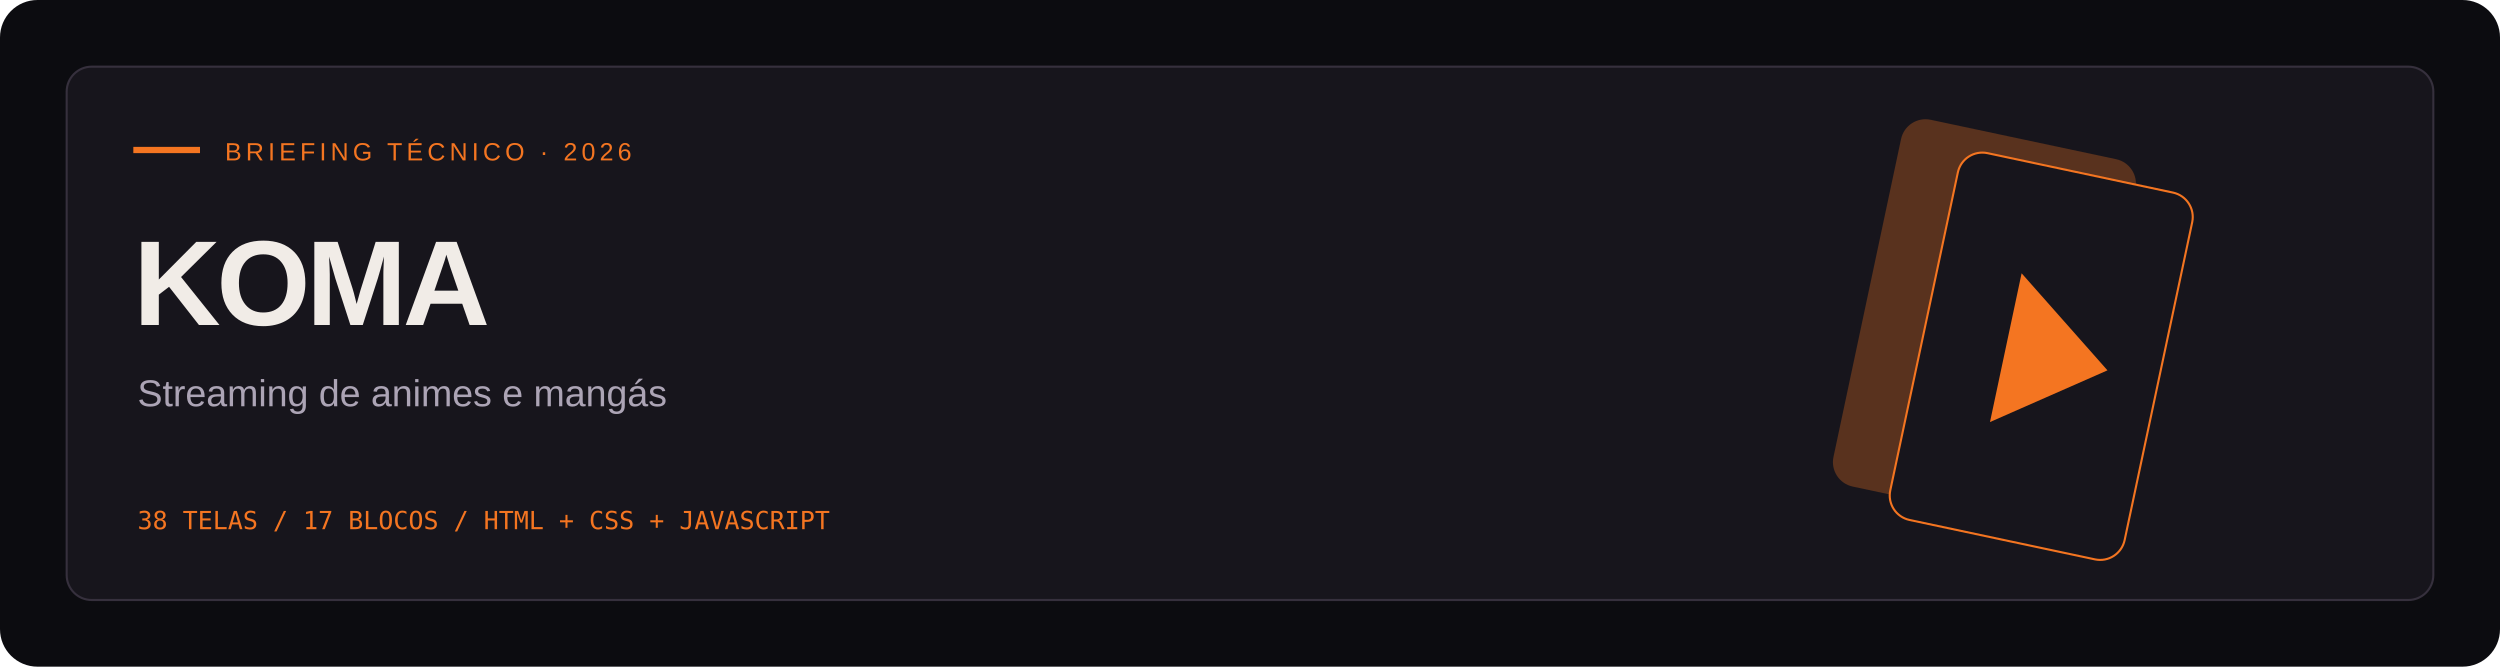
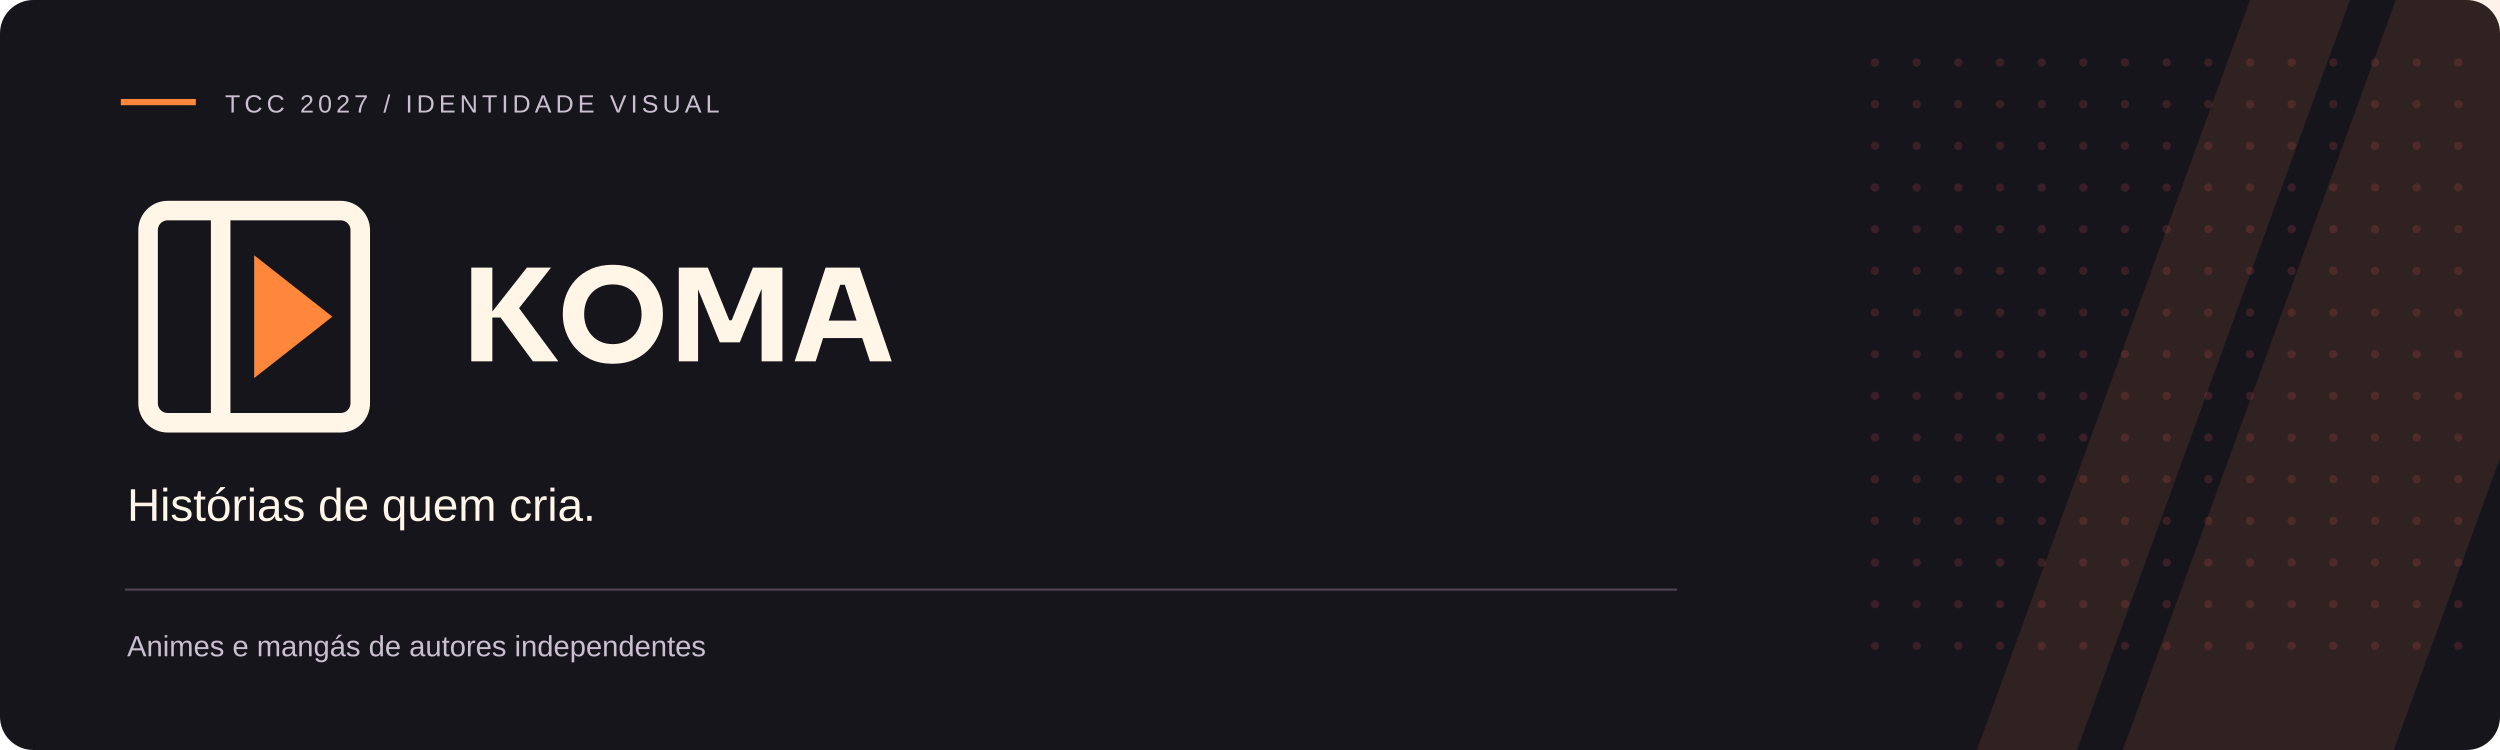
- <svg xmlns="http://www.w3.org/2000/svg" width="1200" height="320" viewBox="0 0 1200 320" role="img" aria-label="KOMA — briefing técnico">
-   <rect width="1200" height="320" rx="18" fill="#0c0c10" />
-   <rect x="32" y="32" width="1136" height="256" rx="12" fill="#17151c" stroke="#36303d" />
-   <g transform="translate(915 55) rotate(12)">
-     <rect width="115" height="180" rx="12" fill="#f47521" opacity=".3" />
-     <rect x="30" y="10" width="115" height="180" rx="12" fill="#17151c" stroke="#f47521" />
-     <path d="m70 63 50 37-50 36Z" fill="#f47521" />
+ <svg xmlns="http://www.w3.org/2000/svg" width="1200" height="360" viewBox="0 0 1200 360" role="img" aria-label="KOMA - identidade visual e cronograma 2027">
+   <rect width="1200" height="360" rx="16" fill="#17151C" />
+   <g fill="#FF873C" opacity=".11" transform="skewX(-20)">
+     <rect x="1080" y="-100" width="48" height="600" />
+     <rect x="1150" y="-100" width="130" height="600" />
  </g>
-   <path d="M64 72h32" stroke="#f47521" stroke-width="3" />
-   <text x="108" y="77" fill="#f47521" font-size="12" letter-spacing="2" font-family="Arial,sans-serif">BRIEFING TÉCNICO · 2026</text>
-   <text x="64" y="156" fill="#f1ece7" font-size="58" font-weight="700" letter-spacing="-2" font-family="Sora,Arial,sans-serif">KOMA</text>
-   <text x="66" y="195" fill="#aca4b5" font-size="18" font-family="Arial,sans-serif">Streaming de animes e mangás</text>
-   <text x="66" y="254" fill="#f47521" font-size="12" font-family="monospace">38 TELAS / 17 BLOCOS / HTML + CSS + JAVASCRIPT</text>
+   <g fill="#FF5A64" opacity=".15">
+     <circle cx="900" cy="30" r="2" />
+     <circle cx="900" cy="50" r="2" />
+     <circle cx="900" cy="70" r="2" />
+     <circle cx="900" cy="90" r="2" />
+     <circle cx="900" cy="110" r="2" />
+     <circle cx="900" cy="130" r="2" />
+     <circle cx="900" cy="150" r="2" />
+     <circle cx="900" cy="170" r="2" />
+     <circle cx="900" cy="190" r="2" />
+     <circle cx="900" cy="210" r="2" />
+     <circle cx="900" cy="230" r="2" />
+     <circle cx="900" cy="250" r="2" />
+     <circle cx="900" cy="270" r="2" />
+     <circle cx="900" cy="290" r="2" />
+     <circle cx="900" cy="310" r="2" />
+     <circle cx="920" cy="30" r="2" />
+     <circle cx="920" cy="50" r="2" />
+     <circle cx="920" cy="70" r="2" />
+     <circle cx="920" cy="90" r="2" />
+     <circle cx="920" cy="110" r="2" />
+     <circle cx="920" cy="130" r="2" />
+     <circle cx="920" cy="150" r="2" />
+     <circle cx="920" cy="170" r="2" />
+     <circle cx="920" cy="190" r="2" />
+     <circle cx="920" cy="210" r="2" />
+     <circle cx="920" cy="230" r="2" />
+     <circle cx="920" cy="250" r="2" />
+     <circle cx="920" cy="270" r="2" />
+     <circle cx="920" cy="290" r="2" />
+     <circle cx="920" cy="310" r="2" />
+     <circle cx="940" cy="30" r="2" />
+     <circle cx="940" cy="50" r="2" />
+     <circle cx="940" cy="70" r="2" />
+     <circle cx="940" cy="90" r="2" />
+     <circle cx="940" cy="110" r="2" />
+     <circle cx="940" cy="130" r="2" />
+     <circle cx="940" cy="150" r="2" />
+     <circle cx="940" cy="170" r="2" />
+     <circle cx="940" cy="190" r="2" />
+     <circle cx="940" cy="210" r="2" />
+     <circle cx="940" cy="230" r="2" />
+     <circle cx="940" cy="250" r="2" />
+     <circle cx="940" cy="270" r="2" />
+     <circle cx="940" cy="290" r="2" />
+     <circle cx="940" cy="310" r="2" />
+     <circle cx="960" cy="30" r="2" />
+     <circle cx="960" cy="50" r="2" />
+     <circle cx="960" cy="70" r="2" />
+     <circle cx="960" cy="90" r="2" />
+     <circle cx="960" cy="110" r="2" />
+     <circle cx="960" cy="130" r="2" />
+     <circle cx="960" cy="150" r="2" />
+     <circle cx="960" cy="170" r="2" />
+     <circle cx="960" cy="190" r="2" />
+     <circle cx="960" cy="210" r="2" />
+     <circle cx="960" cy="230" r="2" />
+     <circle cx="960" cy="250" r="2" />
+     <circle cx="960" cy="270" r="2" />
+     <circle cx="960" cy="290" r="2" />
+     <circle cx="960" cy="310" r="2" />
+     <circle cx="980" cy="30" r="2" />
+     <circle cx="980" cy="50" r="2" />
+     <circle cx="980" cy="70" r="2" />
+     <circle cx="980" cy="90" r="2" />
+     <circle cx="980" cy="110" r="2" />
+     <circle cx="980" cy="130" r="2" />
+     <circle cx="980" cy="150" r="2" />
+     <circle cx="980" cy="170" r="2" />
+     <circle cx="980" cy="190" r="2" />
+     <circle cx="980" cy="210" r="2" />
+     <circle cx="980" cy="230" r="2" />
+     <circle cx="980" cy="250" r="2" />
+     <circle cx="980" cy="270" r="2" />
+     <circle cx="980" cy="290" r="2" />
+     <circle cx="980" cy="310" r="2" />
+     <circle cx="1000" cy="30" r="2" />
+     <circle cx="1000" cy="50" r="2" />
+     <circle cx="1000" cy="70" r="2" />
+     <circle cx="1000" cy="90" r="2" />
+     <circle cx="1000" cy="110" r="2" />
+     <circle cx="1000" cy="130" r="2" />
+     <circle cx="1000" cy="150" r="2" />
+     <circle cx="1000" cy="170" r="2" />
+     <circle cx="1000" cy="190" r="2" />
+     <circle cx="1000" cy="210" r="2" />
+     <circle cx="1000" cy="230" r="2" />
+     <circle cx="1000" cy="250" r="2" />
+     <circle cx="1000" cy="270" r="2" />
+     <circle cx="1000" cy="290" r="2" />
+     <circle cx="1000" cy="310" r="2" />
+     <circle cx="1020" cy="30" r="2" />
+     <circle cx="1020" cy="50" r="2" />
+     <circle cx="1020" cy="70" r="2" />
+     <circle cx="1020" cy="90" r="2" />
+     <circle cx="1020" cy="110" r="2" />
+     <circle cx="1020" cy="130" r="2" />
+     <circle cx="1020" cy="150" r="2" />
+     <circle cx="1020" cy="170" r="2" />
+     <circle cx="1020" cy="190" r="2" />
+     <circle cx="1020" cy="210" r="2" />
+     <circle cx="1020" cy="230" r="2" />
+     <circle cx="1020" cy="250" r="2" />
+     <circle cx="1020" cy="270" r="2" />
+     <circle cx="1020" cy="290" r="2" />
+     <circle cx="1020" cy="310" r="2" />
+     <circle cx="1040" cy="30" r="2" />
+     <circle cx="1040" cy="50" r="2" />
+     <circle cx="1040" cy="70" r="2" />
+     <circle cx="1040" cy="90" r="2" />
+     <circle cx="1040" cy="110" r="2" />
+     <circle cx="1040" cy="130" r="2" />
+     <circle cx="1040" cy="150" r="2" />
+     <circle cx="1040" cy="170" r="2" />
+     <circle cx="1040" cy="190" r="2" />
+     <circle cx="1040" cy="210" r="2" />
+     <circle cx="1040" cy="230" r="2" />
+     <circle cx="1040" cy="250" r="2" />
+     <circle cx="1040" cy="270" r="2" />
+     <circle cx="1040" cy="290" r="2" />
+     <circle cx="1040" cy="310" r="2" />
+     <circle cx="1060" cy="30" r="2" />
+     <circle cx="1060" cy="50" r="2" />
+     <circle cx="1060" cy="70" r="2" />
+     <circle cx="1060" cy="90" r="2" />
+     <circle cx="1060" cy="110" r="2" />
+     <circle cx="1060" cy="130" r="2" />
+     <circle cx="1060" cy="150" r="2" />
+     <circle cx="1060" cy="170" r="2" />
+     <circle cx="1060" cy="190" r="2" />
+     <circle cx="1060" cy="210" r="2" />
+     <circle cx="1060" cy="230" r="2" />
+     <circle cx="1060" cy="250" r="2" />
+     <circle cx="1060" cy="270" r="2" />
+     <circle cx="1060" cy="290" r="2" />
+     <circle cx="1060" cy="310" r="2" />
+     <circle cx="1080" cy="30" r="2" />
+     <circle cx="1080" cy="50" r="2" />
+     <circle cx="1080" cy="70" r="2" />
+     <circle cx="1080" cy="90" r="2" />
+     <circle cx="1080" cy="110" r="2" />
+     <circle cx="1080" cy="130" r="2" />
+     <circle cx="1080" cy="150" r="2" />
+     <circle cx="1080" cy="170" r="2" />
+     <circle cx="1080" cy="190" r="2" />
+     <circle cx="1080" cy="210" r="2" />
+     <circle cx="1080" cy="230" r="2" />
+     <circle cx="1080" cy="250" r="2" />
+     <circle cx="1080" cy="270" r="2" />
+     <circle cx="1080" cy="290" r="2" />
+     <circle cx="1080" cy="310" r="2" />
+     <circle cx="1100" cy="30" r="2" />
+     <circle cx="1100" cy="50" r="2" />
+     <circle cx="1100" cy="70" r="2" />
+     <circle cx="1100" cy="90" r="2" />
+     <circle cx="1100" cy="110" r="2" />
+     <circle cx="1100" cy="130" r="2" />
+     <circle cx="1100" cy="150" r="2" />
+     <circle cx="1100" cy="170" r="2" />
+     <circle cx="1100" cy="190" r="2" />
+     <circle cx="1100" cy="210" r="2" />
+     <circle cx="1100" cy="230" r="2" />
+     <circle cx="1100" cy="250" r="2" />
+     <circle cx="1100" cy="270" r="2" />
+     <circle cx="1100" cy="290" r="2" />
+     <circle cx="1100" cy="310" r="2" />
+     <circle cx="1120" cy="30" r="2" />
+     <circle cx="1120" cy="50" r="2" />
+     <circle cx="1120" cy="70" r="2" />
+     <circle cx="1120" cy="90" r="2" />
+     <circle cx="1120" cy="110" r="2" />
+     <circle cx="1120" cy="130" r="2" />
+     <circle cx="1120" cy="150" r="2" />
+     <circle cx="1120" cy="170" r="2" />
+     <circle cx="1120" cy="190" r="2" />
+     <circle cx="1120" cy="210" r="2" />
+     <circle cx="1120" cy="230" r="2" />
+     <circle cx="1120" cy="250" r="2" />
+     <circle cx="1120" cy="270" r="2" />
+     <circle cx="1120" cy="290" r="2" />
+     <circle cx="1120" cy="310" r="2" />
+     <circle cx="1140" cy="30" r="2" />
+     <circle cx="1140" cy="50" r="2" />
+     <circle cx="1140" cy="70" r="2" />
+     <circle cx="1140" cy="90" r="2" />
+     <circle cx="1140" cy="110" r="2" />
+     <circle cx="1140" cy="130" r="2" />
+     <circle cx="1140" cy="150" r="2" />
+     <circle cx="1140" cy="170" r="2" />
+     <circle cx="1140" cy="190" r="2" />
+     <circle cx="1140" cy="210" r="2" />
+     <circle cx="1140" cy="230" r="2" />
+     <circle cx="1140" cy="250" r="2" />
+     <circle cx="1140" cy="270" r="2" />
+     <circle cx="1140" cy="290" r="2" />
+     <circle cx="1140" cy="310" r="2" />
+     <circle cx="1160" cy="30" r="2" />
+     <circle cx="1160" cy="50" r="2" />
+     <circle cx="1160" cy="70" r="2" />
+     <circle cx="1160" cy="90" r="2" />
+     <circle cx="1160" cy="110" r="2" />
+     <circle cx="1160" cy="130" r="2" />
+     <circle cx="1160" cy="150" r="2" />
+     <circle cx="1160" cy="170" r="2" />
+     <circle cx="1160" cy="190" r="2" />
+     <circle cx="1160" cy="210" r="2" />
+     <circle cx="1160" cy="230" r="2" />
+     <circle cx="1160" cy="250" r="2" />
+     <circle cx="1160" cy="270" r="2" />
+     <circle cx="1160" cy="290" r="2" />
+     <circle cx="1160" cy="310" r="2" />
+     <circle cx="1180" cy="30" r="2" />
+     <circle cx="1180" cy="50" r="2" />
+     <circle cx="1180" cy="70" r="2" />
+     <circle cx="1180" cy="90" r="2" />
+     <circle cx="1180" cy="110" r="2" />
+     <circle cx="1180" cy="130" r="2" />
+     <circle cx="1180" cy="150" r="2" />
+     <circle cx="1180" cy="170" r="2" />
+     <circle cx="1180" cy="190" r="2" />
+     <circle cx="1180" cy="210" r="2" />
+     <circle cx="1180" cy="230" r="2" />
+     <circle cx="1180" cy="250" r="2" />
+     <circle cx="1180" cy="270" r="2" />
+     <circle cx="1180" cy="290" r="2" />
+     <circle cx="1180" cy="310" r="2" />
+   </g>
+   <path d="M58 49H94" stroke="#FF873C" stroke-width="3" />
+   <text x="108" y="54" fill="#CABFD1" font-family="Arial,sans-serif" font-size="12" letter-spacing="2">TCC 2027 / IDENTIDADE VISUAL</text>
+   <g transform="translate(55.000 85.000) scale(1.34)">
+     <rect x="12" y="12" width="76" height="76" rx="7" fill="none" stroke="#FFF6E8" stroke-width="7" />
+     <path d="M38 15V85" stroke="#FFF6E8" stroke-width="7" />
+     <path d="M50 28 78 50 50 72Z" fill="#FF873C" />
+     <g fill="#FFF6E8" transform="translate(124 66) scale(0.046 -0.046)">
+       <path d="M562 0 310 341H209L515 730H703L428 381L426 452L760 0ZM82 0V730H246V0Z" transform="translate(0.00 0)" />
+       <path d="M432 -19Q333 -19 259.5 15.5Q186 50 138.0 106.5Q90 163 66.5 229.0Q43 295 43 356V378Q43 446 67.5 512.5Q92 579 141.0 633.0Q190 687 263.0 719.5Q336 752 432 752Q528 752 601.0 719.5Q674 687 723.0 633.0Q772 579 797.0 512.5Q822 446 822 378V356Q822 295 798.0 229.0Q774 163 726.0 106.5Q678 50 604.5 15.5Q531 -19 432 -19ZM432 134Q484 134 525.5 152.0Q567 170 596.5 202.0Q626 234 641.0 276.0Q656 318 656 366Q656 417 640.5 459.5Q625 502 595.5 533.5Q566 565 525.0 582.0Q484 599 432 599Q380 599 339.0 582.0Q298 565 268.5 533.5Q239 502 224.0 459.5Q209 417 209 366Q209 318 224.0 276.0Q239 234 268.5 202.0Q298 170 339.0 152.0Q380 134 432 134Z" transform="translate(752.00 0)" />
+       <path d="M82 0V730H308L475 320H494L659 730H889V0H727V623L750 621L557 148H401L207 621L232 623V0Z" transform="translate(1616.00 0)" />
+       <path d="M13 0 254 730H519L769 0H599L397 617L449 596H320L374 617L177 0ZM196 181 246 317H532L583 181Z" transform="translate(2587.00 0)" />
+     </g>
+   </g>
+   <text x="61" y="250" fill="#FFF6E8" font-family="Arial,sans-serif" font-size="22">Histórias de quem cria.</text>
+   <path d="M60 283H805" stroke="#514456" />
+   <text x="61" y="315" fill="#CABFD1" font-family="Arial,sans-serif" font-size="14">Animes e mangás de autores independentes</text>
</svg>
